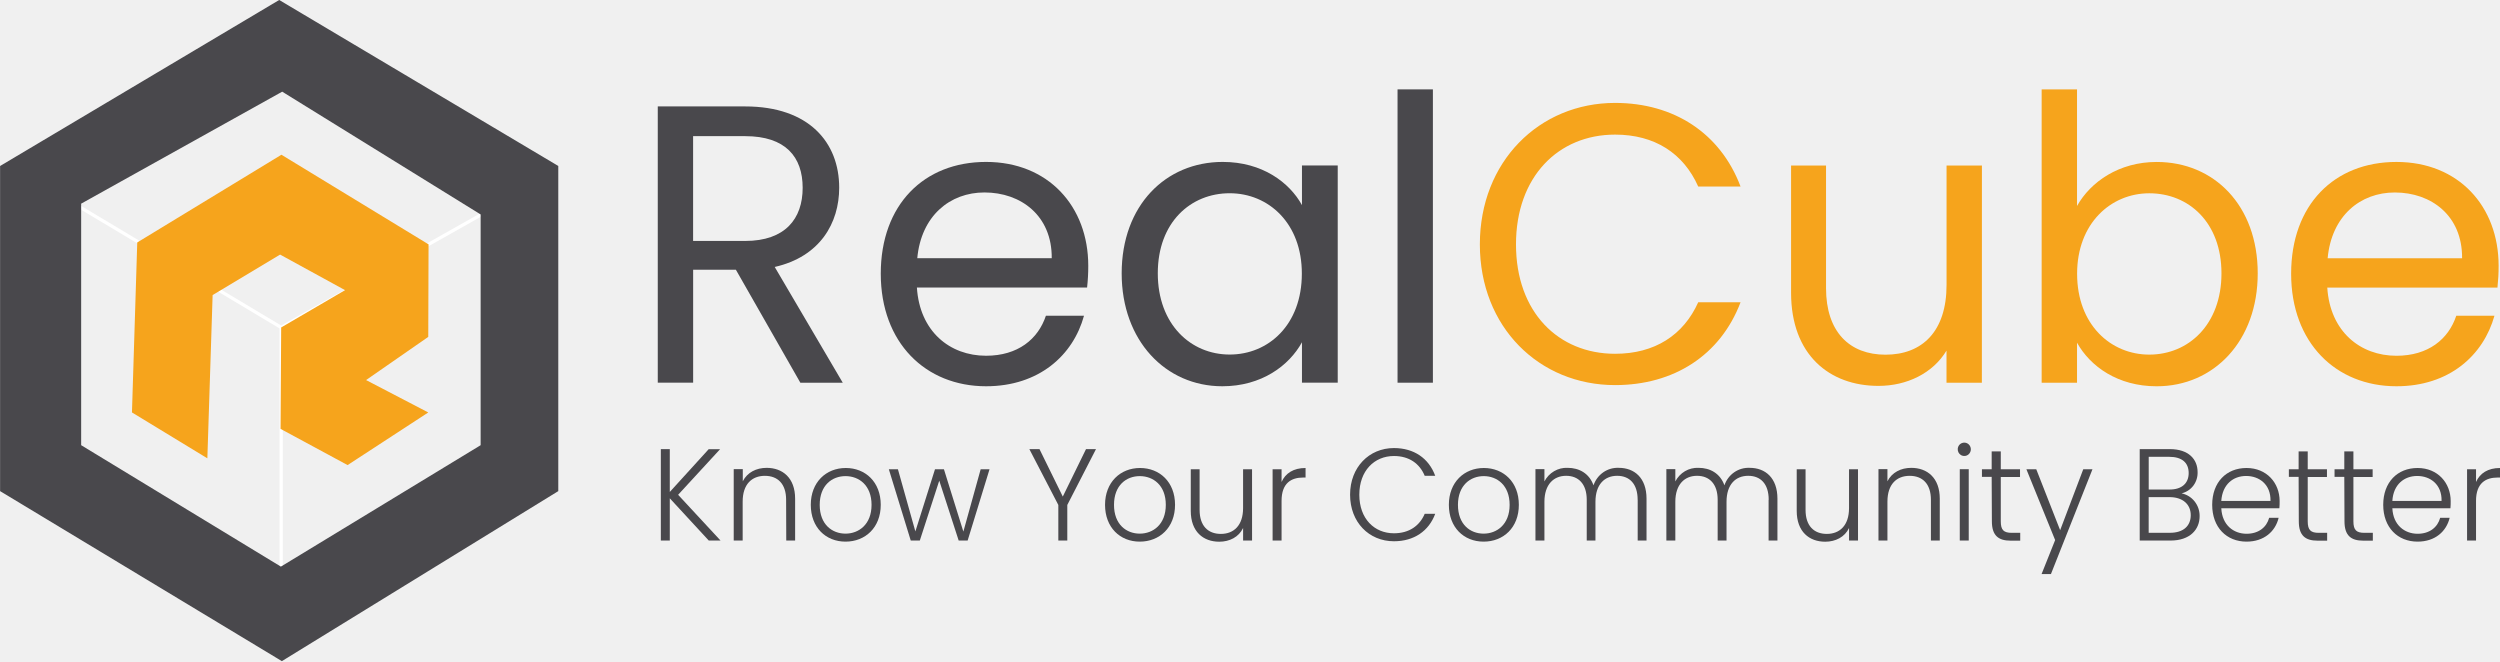
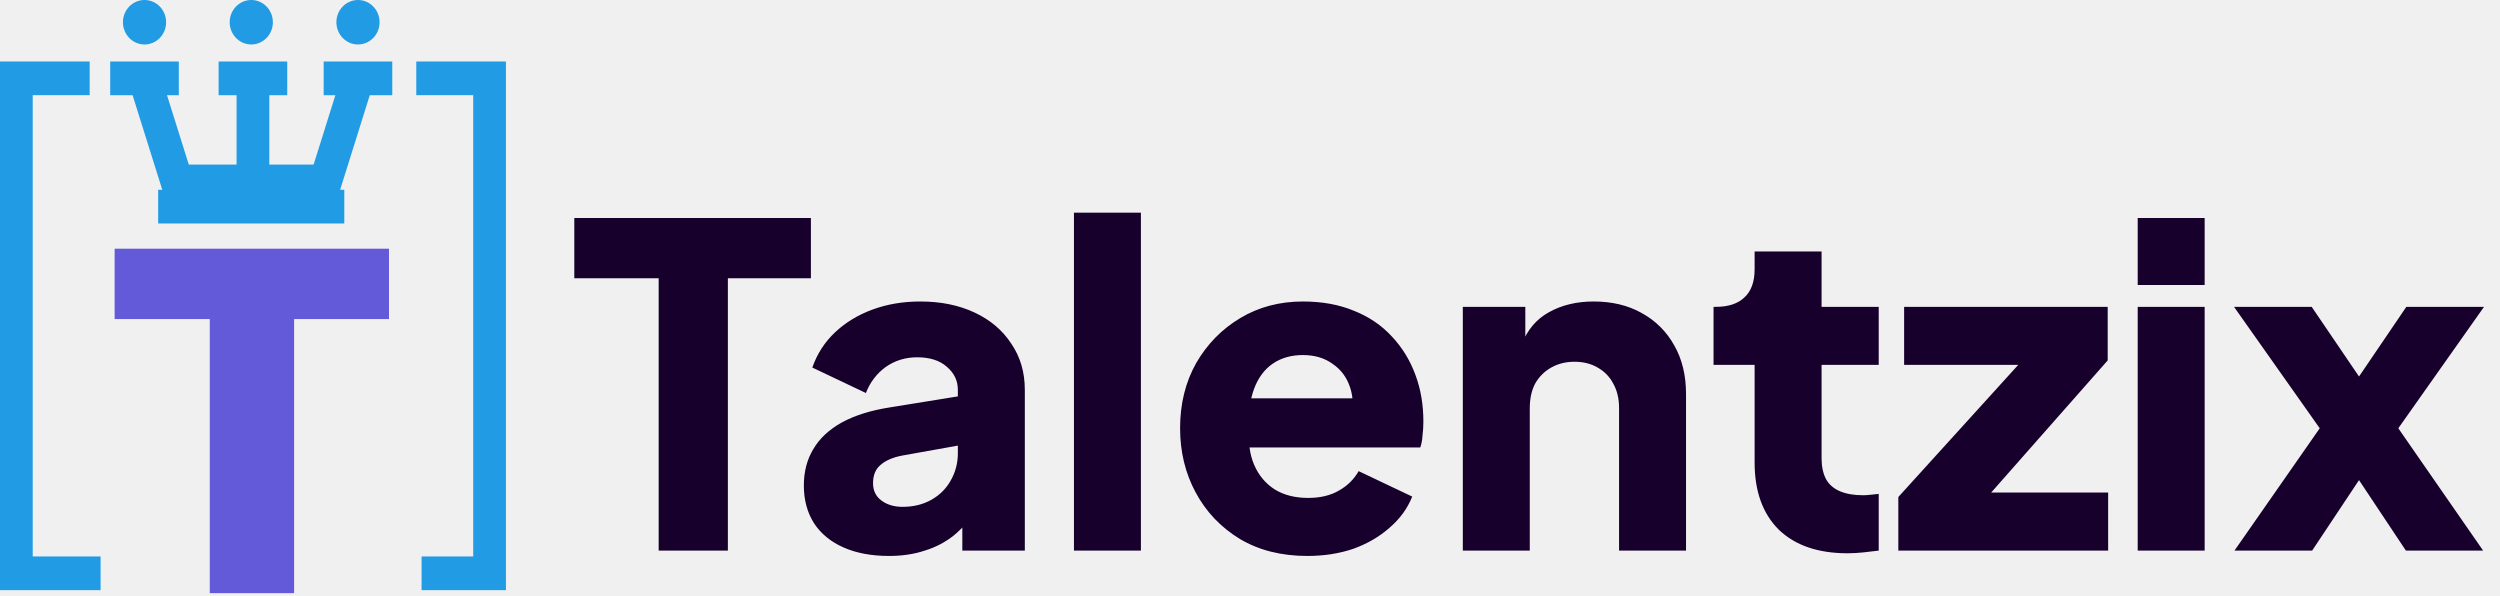
- <svg xmlns="http://www.w3.org/2000/svg" width="121" height="32" viewBox="0 0 121 32" fill="none">
-   <g clip-path="url(#clip0_329_9734)">
-     <path d="M36.066 5.151C39.156 5.151 40.617 6.897 40.617 9.084C40.617 10.791 39.695 12.421 37.496 12.921L40.789 18.523H38.737L35.616 13.054H33.548V18.522H31.836V5.151H36.066ZM36.066 6.59H33.546V11.662H36.066C38.003 11.662 38.849 10.587 38.849 9.09C38.849 7.594 38.023 6.59 36.066 6.59Z" fill="#49484C" />
-     <path d="M47.726 18.695C44.792 18.695 42.629 16.585 42.629 13.246C42.629 9.908 44.717 7.837 47.726 7.837C50.734 7.837 52.672 9.985 52.672 12.863C52.673 13.215 52.654 13.568 52.615 13.918H44.378C44.513 16.048 45.977 17.218 47.725 17.218C49.268 17.218 50.246 16.413 50.622 15.28H52.466C51.941 17.199 50.282 18.695 47.726 18.695ZM44.396 12.498H50.904C50.922 10.442 49.417 9.315 47.649 9.315C45.977 9.314 44.584 10.447 44.396 12.498L44.396 12.498Z" fill="#49484C" />
-     <path d="M59.179 7.837C61.098 7.837 62.413 8.835 63.015 9.927V8.008H64.746V18.52H63.015V16.565C62.394 17.697 61.059 18.695 59.16 18.695C56.415 18.695 54.289 16.488 54.289 13.229C54.289 9.946 56.414 7.837 59.179 7.837ZM59.516 9.353C57.635 9.353 56.037 10.752 56.037 13.227C56.037 15.703 57.636 17.16 59.516 17.16C61.396 17.16 63.009 15.72 63.009 13.245C63.015 10.81 61.399 9.353 59.516 9.353H59.516Z" fill="#49484C" />
-     <path d="M67.641 4.326H69.352V18.523H67.641V4.326Z" fill="#49484C" />
-     <path d="M78.17 4.981C81.009 4.981 83.265 6.438 84.243 9.029H82.194C81.479 7.418 80.087 6.515 78.17 6.515C75.425 6.515 73.374 8.549 73.374 11.829C73.374 15.108 75.425 17.123 78.17 17.123C80.087 17.123 81.479 16.223 82.194 14.63H84.243C83.265 17.201 81.009 18.639 78.17 18.639C74.503 18.639 71.625 15.839 71.625 11.829C71.625 7.818 74.503 4.981 78.17 4.981Z" fill="#F6A41C" />
-     <path d="M95.922 18.524H94.211V16.97C93.551 18.067 92.292 18.677 90.919 18.677C88.55 18.677 86.688 17.18 86.688 14.169V8.011H88.38V13.944C88.38 16.073 89.527 17.167 91.257 17.167C93.025 17.167 94.213 16.053 94.213 13.791V8.012H95.925L95.922 18.524Z" fill="#F6A41C" />
-     <path d="M104.383 7.839C107.167 7.839 109.274 9.949 109.274 13.23C109.274 16.511 107.148 18.696 104.383 18.696C102.502 18.696 101.168 17.736 100.528 16.587V18.525H98.816V4.328H100.528V9.969C101.187 8.798 102.56 7.839 104.383 7.839ZM104.026 9.355C102.165 9.355 100.532 10.812 100.532 13.249C100.532 15.724 102.169 17.163 104.026 17.163C105.926 17.163 107.519 15.705 107.519 13.231C107.519 10.757 105.926 9.355 104.026 9.355Z" fill="#F6A41C" />
-     <path d="M115.987 18.695C113.054 18.695 110.891 16.586 110.891 13.248C110.891 9.909 112.979 7.838 115.987 7.838C118.996 7.838 120.933 9.986 120.933 12.864C120.934 13.216 120.915 13.569 120.877 13.919H112.64C112.775 16.049 114.238 17.219 115.987 17.219C117.53 17.219 118.508 16.414 118.884 15.281H120.732C120.194 17.2 118.546 18.695 115.987 18.695ZM112.658 12.499H119.165C119.184 10.443 117.679 9.316 115.911 9.316C114.238 9.315 112.847 10.447 112.658 12.499V12.499Z" fill="#F6A41C" />
-     <path d="M32.418 24.118V26.162H31.984V21.737H32.418V23.811L34.3 21.741H34.852L32.821 23.948L34.874 26.162H34.304L32.418 24.118Z" fill="#49484C" />
-     <path d="M38.048 24.188C38.048 23.422 37.645 23.03 37.02 23.03C36.394 23.03 35.945 23.434 35.945 24.277V26.162H35.512V22.706H35.951V23.294C36.169 22.864 36.604 22.644 37.107 22.644C37.875 22.644 38.484 23.125 38.484 24.137V26.162H38.055L38.048 24.188Z" fill="#49484C" />
-     <path d="M40.923 26.215C39.968 26.215 39.242 25.53 39.242 24.433C39.242 23.337 39.985 22.651 40.935 22.651C41.885 22.651 42.628 23.328 42.628 24.433C42.628 25.538 41.878 26.215 40.923 26.215ZM40.923 25.828C41.562 25.828 42.183 25.386 42.183 24.436C42.183 23.486 41.573 23.044 40.923 23.044C40.273 23.044 39.674 23.486 39.674 24.436C39.674 25.386 40.277 25.828 40.923 25.828Z" fill="#49484C" />
-     <path d="M43.02 22.714H43.46L44.304 25.721L45.253 22.714H45.687L46.627 25.729L47.464 22.714H47.893L46.834 26.162H46.4L45.46 23.263L44.519 26.162H44.08L43.02 22.714Z" fill="#49484C" />
-     <path d="M49.82 21.737H50.311L51.439 24.034L52.563 21.737H53.046L51.657 24.44V26.161H51.223V24.44L49.82 21.737Z" fill="#49484C" />
-     <path d="M55.165 26.215C54.21 26.215 53.484 25.53 53.484 24.433C53.484 23.337 54.229 22.651 55.177 22.651C56.126 22.651 56.872 23.328 56.872 24.433C56.872 25.538 56.12 26.215 55.165 26.215ZM55.165 25.828C55.805 25.828 56.425 25.386 56.425 24.436C56.425 23.486 55.815 23.044 55.165 23.044C54.515 23.044 53.918 23.486 53.918 24.436C53.918 25.386 54.519 25.828 55.165 25.828Z" fill="#49484C" />
-     <path d="M60.6 26.162H60.166V25.555C59.96 25.992 59.513 26.219 59.012 26.219C58.242 26.219 57.633 25.738 57.633 24.726V22.714H58.061V24.682C58.061 25.448 58.465 25.841 59.09 25.841C59.716 25.841 60.165 25.43 60.165 24.594V22.714H60.599L60.6 26.162Z" fill="#49484C" />
-     <path d="M62.028 26.163H61.594V22.714H62.028V23.328C62.215 22.905 62.605 22.651 63.189 22.651V23.113H63.07C62.507 23.113 62.028 23.372 62.028 24.24V26.163Z" fill="#49484C" />
-     <path d="M67.467 21.686C68.434 21.686 69.154 22.18 69.465 23.03H68.956C68.714 22.441 68.206 22.071 67.467 22.071C66.517 22.071 65.791 22.785 65.791 23.944C65.791 25.104 66.517 25.811 67.467 25.811C68.206 25.811 68.714 25.444 68.956 24.868H69.465C69.154 25.704 68.436 26.197 67.467 26.197C66.257 26.197 65.344 25.274 65.344 23.944C65.344 22.615 66.263 21.686 67.467 21.686Z" fill="#49484C" />
-     <path d="M71.807 26.215C70.851 26.215 70.125 25.53 70.125 24.433C70.125 23.337 70.869 22.651 71.818 22.651C72.767 22.651 73.512 23.328 73.512 24.433C73.512 25.538 72.765 26.215 71.807 26.215ZM71.807 25.828C72.445 25.828 73.066 25.386 73.066 24.436C73.066 23.486 72.457 23.044 71.814 23.044C71.17 23.044 70.565 23.486 70.565 24.436C70.565 25.386 71.161 25.828 71.807 25.828Z" fill="#49484C" />
-     <path d="M79.262 24.188C79.262 23.421 78.871 23.029 78.269 23.029C77.668 23.029 77.22 23.441 77.22 24.288V26.161H76.798V24.188C76.798 23.421 76.395 23.029 75.8 23.029C75.204 23.029 74.75 23.441 74.75 24.288V26.161H74.316V22.706H74.75V23.301C74.857 23.094 75.019 22.922 75.218 22.806C75.416 22.689 75.644 22.633 75.872 22.643C76.437 22.643 76.922 22.917 77.126 23.49C77.213 23.233 77.379 23.012 77.599 22.859C77.82 22.706 78.083 22.631 78.349 22.643C79.1 22.643 79.692 23.124 79.692 24.137V26.161H79.264V24.188H79.262Z" fill="#49484C" />
-     <path d="M85.605 24.188C85.605 23.421 85.216 23.029 84.612 23.029C84.009 23.029 83.564 23.441 83.564 24.288V26.161H83.135V24.188C83.135 23.421 82.732 23.029 82.136 23.029C81.539 23.029 81.086 23.441 81.086 24.288V26.161H80.652V22.706H81.086V23.301C81.193 23.094 81.356 22.922 81.554 22.805C81.753 22.689 81.981 22.633 82.21 22.643C82.774 22.643 83.259 22.917 83.462 23.49C83.549 23.233 83.715 23.012 83.935 22.859C84.156 22.706 84.418 22.631 84.685 22.643C85.436 22.643 86.028 23.124 86.028 24.137V26.161H85.6V24.188H85.605Z" fill="#49484C" />
-     <path d="M89.928 26.162H89.494V25.555C89.288 25.992 88.841 26.219 88.34 26.219C87.57 26.219 86.961 25.738 86.961 24.726V22.714H87.389V24.682C87.389 25.448 87.793 25.841 88.418 25.841C89.044 25.841 89.493 25.43 89.493 24.594V22.714H89.927L89.928 26.162Z" fill="#49484C" />
-     <path d="M93.456 24.188C93.456 23.422 93.053 23.03 92.427 23.03C91.801 23.03 91.352 23.434 91.352 24.277V26.162H90.918V22.706H91.352V23.294C91.57 22.864 92.005 22.644 92.506 22.644C93.276 22.644 93.885 23.125 93.885 24.137V26.162H93.456L93.456 24.188Z" fill="#49484C" />
-     <path d="M94.755 21.725C94.759 21.655 94.786 21.588 94.831 21.534C94.877 21.481 94.938 21.444 95.006 21.43C95.073 21.415 95.144 21.424 95.207 21.454C95.269 21.484 95.32 21.534 95.352 21.597C95.384 21.66 95.395 21.731 95.384 21.801C95.372 21.87 95.338 21.934 95.288 21.982C95.237 22.031 95.173 22.061 95.104 22.068C95.035 22.075 94.966 22.059 94.906 22.023C94.857 21.992 94.817 21.948 94.79 21.896C94.763 21.843 94.751 21.784 94.755 21.725ZM94.853 22.708H95.287V26.163H94.853V22.708Z" fill="#49484C" />
-     <path d="M96.397 23.08H95.926V22.714H96.397V21.847H96.838V22.714H97.769V23.087H96.838V25.232C96.838 25.657 96.979 25.789 97.376 25.789H97.779V26.168H97.312C96.724 26.168 96.407 25.922 96.407 25.231L96.397 23.08Z" fill="#49484C" />
-     <path d="M100.829 22.714H101.275L99.265 27.785H98.812L99.469 26.14L98.078 22.714H98.556L99.711 25.662L100.829 22.714Z" fill="#49484C" />
-     <path d="M105.063 26.162H103.562V21.737H105.02C105.933 21.737 106.364 22.231 106.364 22.852C106.371 23.088 106.298 23.319 106.157 23.507C106.015 23.694 105.815 23.825 105.589 23.878C105.836 23.93 106.059 24.067 106.218 24.267C106.377 24.467 106.464 24.717 106.462 24.975C106.466 25.643 105.976 26.162 105.063 26.162ZM104.991 22.11H103.998V23.693H105.012C105.602 23.693 105.932 23.389 105.932 22.895C105.932 22.402 105.616 22.11 104.991 22.11L104.991 22.11ZM105.014 24.061H103.996V25.787H105.032C105.66 25.787 106.032 25.466 106.032 24.934C106.032 24.402 105.634 24.061 105.012 24.061L105.014 24.061Z" fill="#49484C" />
-     <path d="M108.732 26.215C107.77 26.215 107.07 25.53 107.07 24.433C107.07 23.337 107.758 22.651 108.732 22.651C109.707 22.651 110.334 23.372 110.334 24.252C110.336 24.368 110.332 24.485 110.322 24.6H107.511C107.549 25.41 108.101 25.834 108.734 25.834C109.312 25.834 109.703 25.523 109.828 25.061H110.286C110.13 25.719 109.582 26.215 108.732 26.215ZM107.51 24.245H109.892C109.911 23.442 109.341 23.037 108.714 23.037C108.086 23.037 107.566 23.441 107.51 24.245Z" fill="#49484C" />
-     <path d="M111.253 23.08H110.781V22.714H111.253V21.847H111.694V22.714H112.625V23.087H111.694V25.232C111.694 25.657 111.838 25.789 112.231 25.789H112.634V26.168H112.168C111.579 26.168 111.262 25.922 111.262 25.231L111.253 23.08Z" fill="#49484C" />
-     <path d="M113.464 23.08H112.992V22.714H113.464V21.847H113.905V22.714H114.836V23.087H113.905V25.232C113.905 25.657 114.049 25.789 114.442 25.789H114.845V26.168H114.379C113.79 26.168 113.473 25.922 113.473 25.231L113.464 23.08Z" fill="#49484C" />
-     <path d="M117.011 26.215C116.049 26.215 115.348 25.53 115.348 24.433C115.348 23.337 116.037 22.651 117.011 22.651C117.985 22.651 118.613 23.372 118.613 24.252C118.615 24.368 118.611 24.485 118.601 24.6H115.79C115.827 25.41 116.38 25.834 117.013 25.834C117.59 25.834 117.98 25.523 118.105 25.061H118.564C118.407 25.719 117.862 26.215 117.011 26.215ZM115.79 24.245H118.172C118.191 23.442 117.62 23.037 116.994 23.037C116.368 23.037 115.838 23.441 115.79 24.245Z" fill="#49484C" />
-     <path d="M119.84 26.163H119.406V22.714H119.84V23.328C120.027 22.905 120.418 22.651 121.001 22.651V23.113H120.883C120.319 23.113 119.84 23.372 119.84 24.24V26.169V26.163Z" fill="#49484C" />
-     <path d="M13.608 27.492V15.848L3.812 9.99" stroke="white" stroke-width="0.158" stroke-miterlimit="10" />
-     <path d="M23.428 10.312L13.605 15.849" stroke="white" stroke-width="0.158" stroke-miterlimit="10" />
-     <path d="M13.642 31.999L0.004 23.77V8.034L13.513 -0.001L27.021 8.033V23.77L13.642 31.999V31.999ZM13.658 4.437L3.928 9.857V21.547L13.595 27.424L23.263 21.547V10.38L13.658 4.437Z" fill="#49484C" />
-     <path d="M20.728 19.963L17.718 18.395L20.728 16.305L20.742 11.827L13.621 7.489L6.643 11.734L6.387 19.962L10.036 22.183L10.291 14.282L13.557 12.322L16.7 14.043L13.609 15.849L13.579 20.758L16.823 22.51L20.728 19.963" fill="#F6A41C" />
-   </g>
-   <defs>
-     <clipPath id="clip0_329_9734">
-       <rect width="121" height="32" fill="white" />
-     </clipPath>
-   </defs>
+ <svg xmlns="http://www.w3.org/2000/svg" width="168" height="40" viewBox="0 0 168 40" fill="none">
+   <path d="M18.098 5.265H15.898V13.885H18.098V5.265Z" fill="#219BE4" />
+   <path d="M19.302 4.133H14.691V6.398H19.302V4.133Z" fill="#219BE4" />
+   <path d="M26.361 4.133H21.751V6.398H26.361V4.133Z" fill="#219BE4" />
+   <path d="M12.016 4.133H7.406V6.398H12.016V4.133Z" fill="#219BE4" />
+   <path d="M23.137 12.753H10.629V15.018H23.137V12.753Z" fill="#219BE4" />
+   <path d="M10.758 4.915L8.664 5.611L11.368 14.23L13.463 13.534L10.758 4.915Z" fill="#219BE4" />
+   <path d="M23.002 4.914L20.299 13.534L22.393 14.23L25.096 5.61L23.002 4.914Z" fill="#219BE4" />
+   <path d="M22.468 11.06H11.526V14.097H22.468V11.06Z" fill="#219BE4" />
+   <path d="M18.337 1.494C18.337 2.319 17.687 2.988 16.886 2.988C16.085 2.988 15.435 2.319 15.435 1.494C15.435 0.669 16.085 0 16.886 0C17.687 0 18.337 0.669 18.337 1.494Z" fill="#219BE4" />
+   <path d="M25.508 1.494C25.508 2.319 24.858 2.988 24.057 2.988C23.256 2.988 22.605 2.319 22.605 1.494C22.605 0.669 23.256 0 24.057 0C24.858 0 25.508 0.669 25.508 1.494Z" fill="#219BE4" />
+   <path d="M11.163 1.494C11.163 2.319 10.513 2.988 9.712 2.988C8.911 2.988 8.261 2.319 8.261 1.494C8.261 0.669 8.911 0 9.712 0C10.513 0 11.163 0.669 11.163 1.494Z" fill="#219BE4" />
+   <path d="M6.759 39.658H0V4.132H6.026V6.395H2.199V37.394H6.759V39.658Z" fill="#219BE4" />
+   <path d="M33.999 39.658H28.329V37.394H31.8V6.395H27.974V4.132H33.999V39.658Z" fill="#219BE4" />
+   <path d="M19.765 39.86H14.096V17.8H19.765V39.86ZM26.14 21.441H7.703V16.713H26.14V21.441Z" fill="#635AD9" />
+   <path d="M44.263 37V18.7H38.593V14.65H54.493V18.7H48.913V37H44.263ZM59.748 37.36C58.568 37.36 57.548 37.17 56.688 36.79C55.828 36.41 55.168 35.87 54.708 35.17C54.248 34.45 54.018 33.6 54.018 32.62C54.018 31.7 54.228 30.89 54.648 30.19C55.068 29.47 55.708 28.87 56.568 28.39C57.448 27.91 58.538 27.57 59.838 27.37L64.848 26.56V29.86L60.648 30.61C60.008 30.73 59.518 30.94 59.178 31.24C58.838 31.52 58.668 31.93 58.668 32.47C58.668 32.97 58.858 33.36 59.238 33.64C59.618 33.92 60.088 34.06 60.648 34.06C61.388 34.06 62.038 33.9 62.598 33.58C63.158 33.26 63.588 32.83 63.888 32.29C64.208 31.73 64.368 31.12 64.368 30.46V26.2C64.368 25.58 64.118 25.06 63.618 24.64C63.138 24.22 62.478 24.01 61.638 24.01C60.838 24.01 60.128 24.23 59.508 24.67C58.908 25.11 58.468 25.69 58.188 26.41L54.588 24.7C54.908 23.78 55.418 22.99 56.118 22.33C56.818 21.67 57.658 21.16 58.638 20.8C59.618 20.44 60.688 20.26 61.848 20.26C63.228 20.26 64.448 20.51 65.508 21.01C66.568 21.51 67.388 22.21 67.968 23.11C68.568 23.99 68.868 25.02 68.868 26.2V37H64.668V34.36L65.688 34.18C65.208 34.9 64.678 35.5 64.098 35.98C63.518 36.44 62.868 36.78 62.148 37C61.428 37.24 60.628 37.36 59.748 37.36ZM72.169 37V14.29H76.669V37H72.169ZM87.852 37.36C86.112 37.36 84.602 36.98 83.322 36.22C82.041 35.44 81.052 34.4 80.352 33.1C79.651 31.8 79.302 30.36 79.302 28.78C79.302 27.14 79.662 25.68 80.382 24.4C81.121 23.12 82.112 22.11 83.352 21.37C84.591 20.63 85.992 20.26 87.552 20.26C88.852 20.26 90.001 20.47 91.001 20.89C92.001 21.29 92.841 21.86 93.522 22.6C94.222 23.34 94.751 24.2 95.112 25.18C95.472 26.14 95.651 27.19 95.651 28.33C95.651 28.65 95.632 28.97 95.591 29.29C95.572 29.59 95.522 29.85 95.442 30.07H83.171V26.77H92.891L90.761 28.33C90.962 27.47 90.951 26.71 90.731 26.05C90.511 25.37 90.121 24.84 89.561 24.46C89.022 24.06 88.352 23.86 87.552 23.86C86.772 23.86 86.102 24.05 85.541 24.43C84.981 24.81 84.561 25.37 84.281 26.11C84.001 26.85 83.891 27.75 83.951 28.81C83.871 29.73 83.981 30.54 84.281 31.24C84.582 31.94 85.041 32.49 85.662 32.89C86.281 33.27 87.031 33.46 87.912 33.46C88.712 33.46 89.391 33.3 89.951 32.98C90.531 32.66 90.981 32.22 91.302 31.66L94.901 33.37C94.582 34.17 94.072 34.87 93.371 35.47C92.692 36.07 91.882 36.54 90.942 36.88C90.001 37.2 88.972 37.36 87.852 37.36ZM98.301 37V20.62H102.501V23.86L102.261 23.14C102.641 22.16 103.251 21.44 104.091 20.98C104.951 20.5 105.951 20.26 107.091 20.26C108.331 20.26 109.411 20.52 110.331 21.04C111.271 21.56 112.001 22.29 112.521 23.23C113.041 24.15 113.301 25.23 113.301 26.47V37H108.801V27.43C108.801 26.79 108.671 26.24 108.411 25.78C108.171 25.32 107.821 24.96 107.361 24.7C106.921 24.44 106.401 24.31 105.801 24.31C105.221 24.31 104.701 24.44 104.241 24.7C103.781 24.96 103.421 25.32 103.161 25.78C102.921 26.24 102.801 26.79 102.801 27.43V37H98.301ZM124.15 37.18C122.17 37.18 120.63 36.65 119.53 35.59C118.45 34.51 117.91 33.01 117.91 31.09V24.52H115.15V20.62H115.3C116.14 20.62 116.78 20.41 117.22 19.99C117.68 19.57 117.91 18.94 117.91 18.1V16.9H122.41V20.62H126.25V24.52H122.41V30.79C122.41 31.35 122.51 31.82 122.71 32.2C122.91 32.56 123.22 32.83 123.64 33.01C124.06 33.19 124.58 33.28 125.2 33.28C125.34 33.28 125.5 33.27 125.68 33.25C125.86 33.23 126.05 33.21 126.25 33.19V37C125.95 37.04 125.61 37.08 125.23 37.12C124.85 37.16 124.49 37.18 124.15 37.18ZM127.567 37V33.4L136.987 23.02L137.647 24.52H127.957V20.62H141.637V24.22L132.457 34.63L131.797 33.1H141.667V37H127.567ZM143.653 37V20.62H148.153V37H143.653ZM143.653 19.15V14.65H148.153V19.15H143.653ZM150.156 37L155.886 28.78L150.126 20.62H155.346L159.666 26.98H157.386L161.706 20.62H166.926L161.166 28.78L166.866 37H161.676L157.446 30.64H159.606L155.376 37H150.156Z" fill="#17012C" />
</svg>
